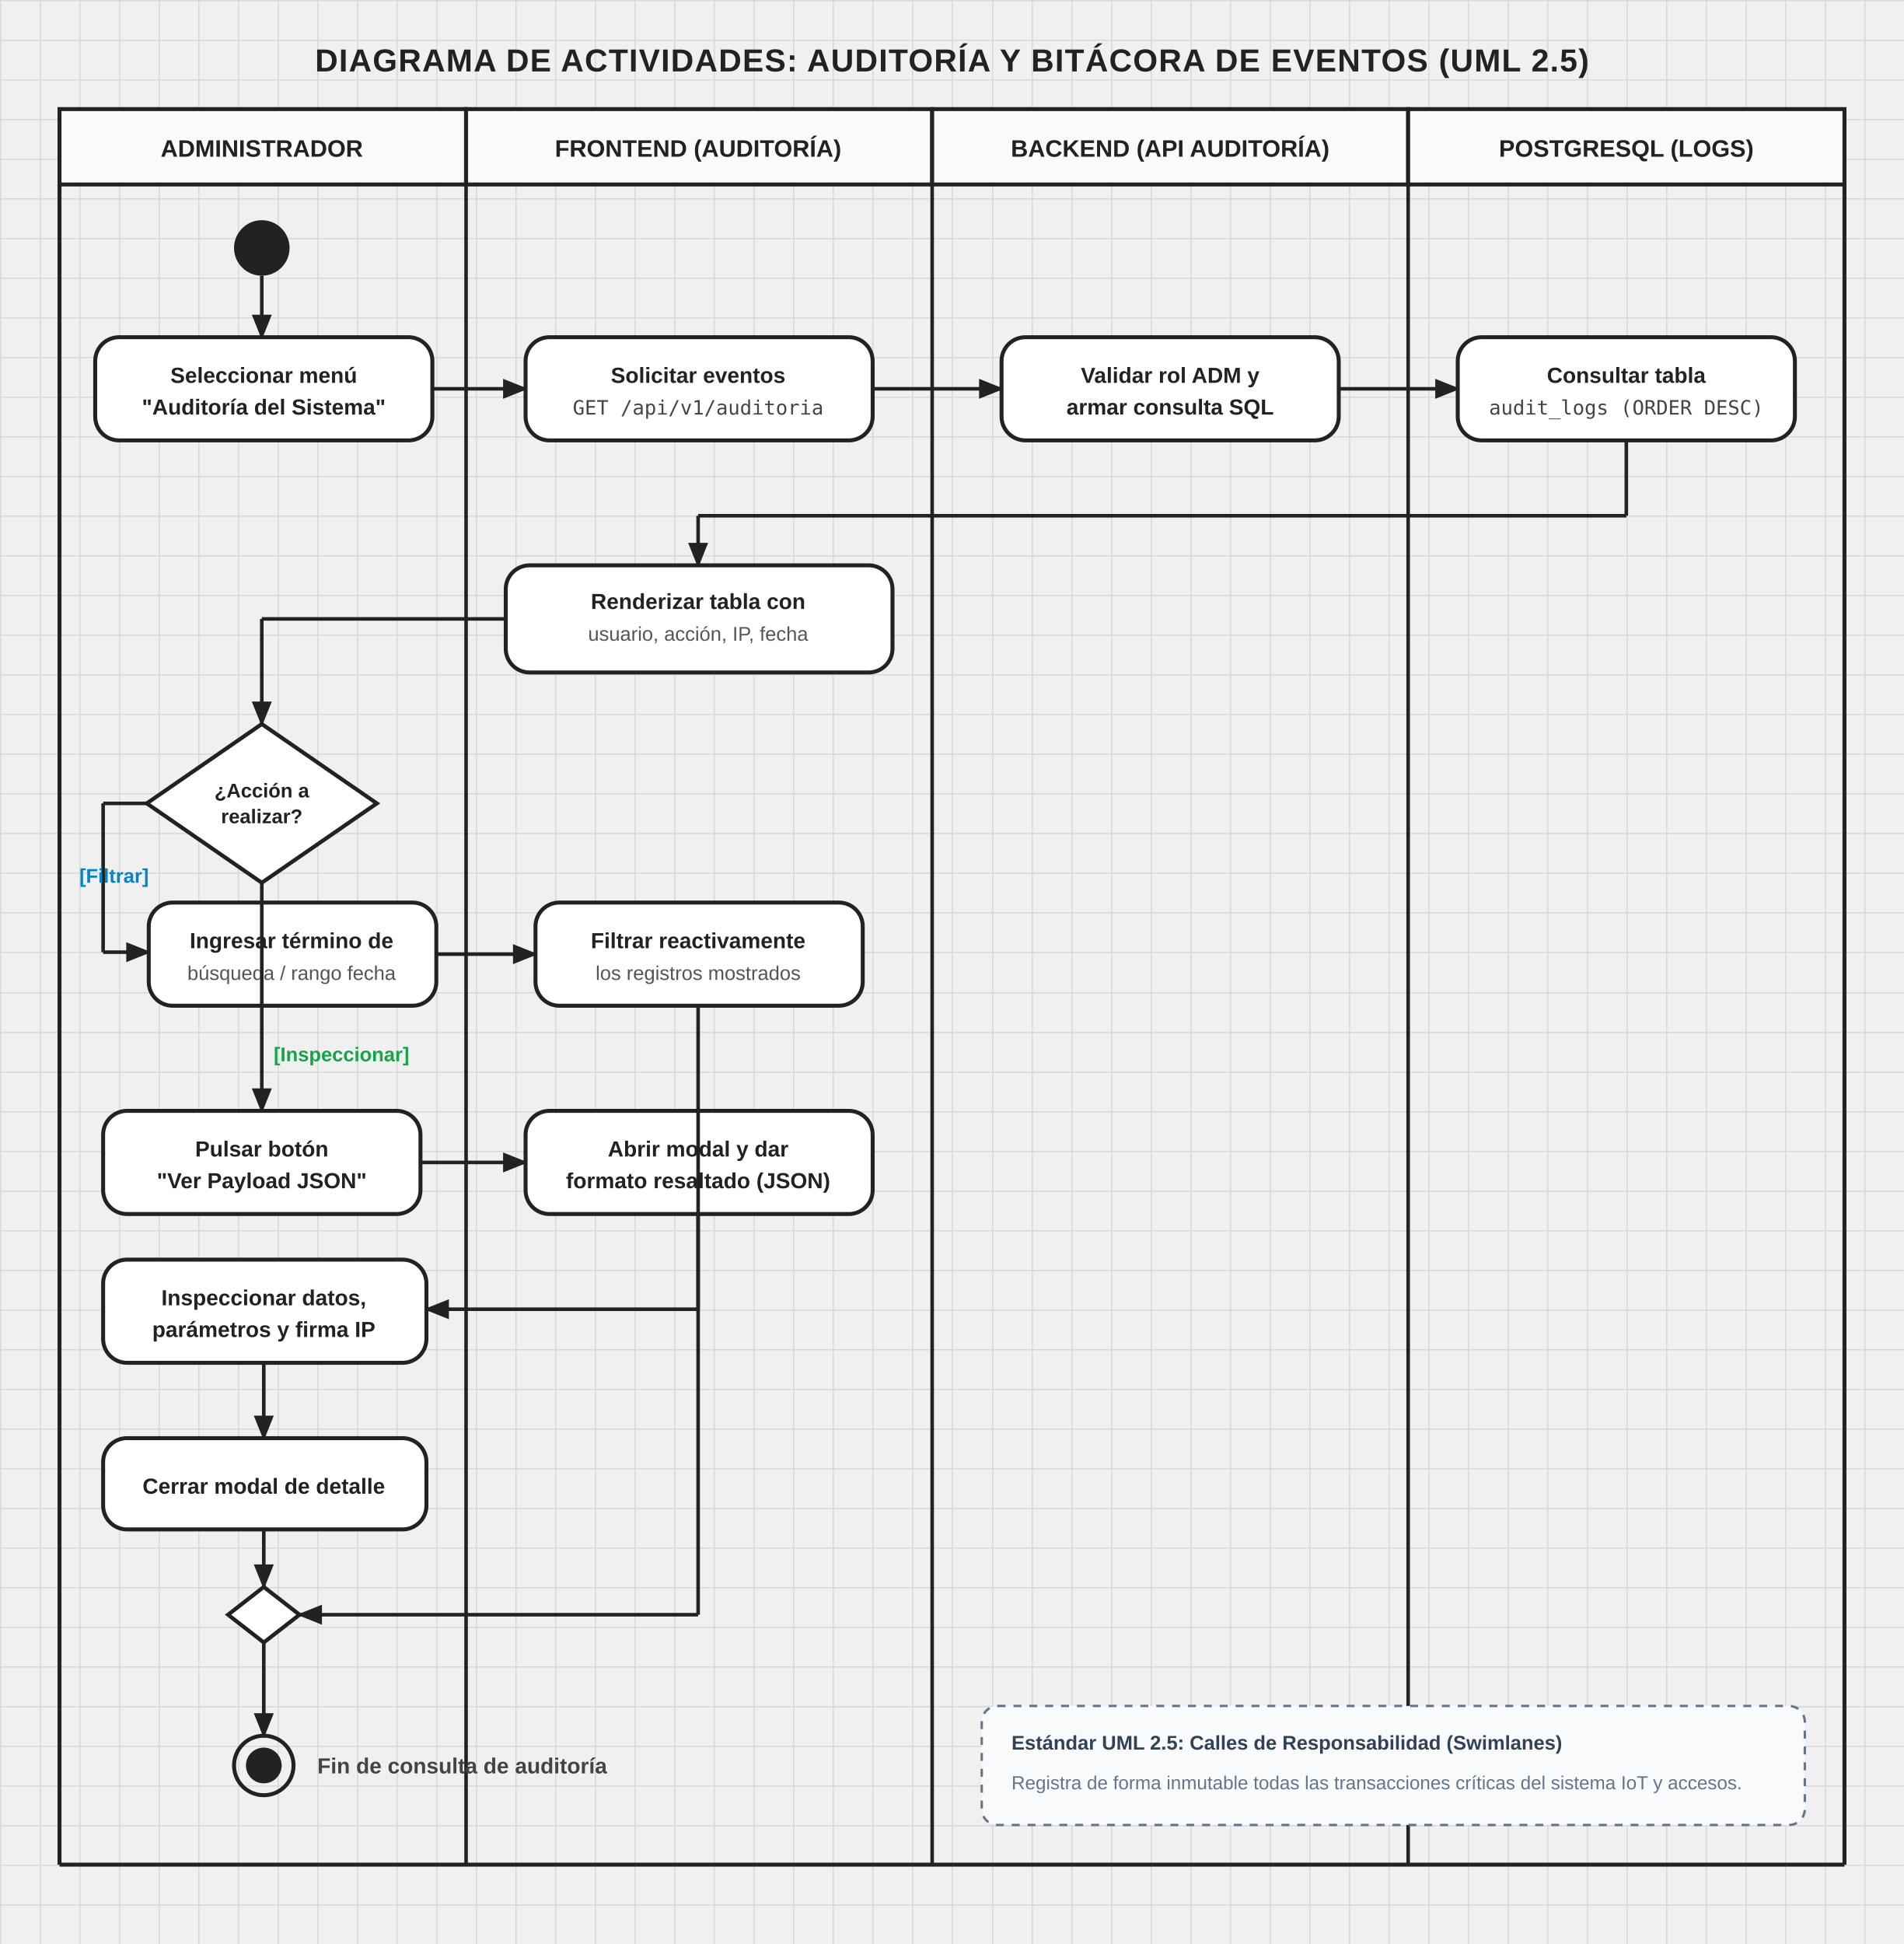
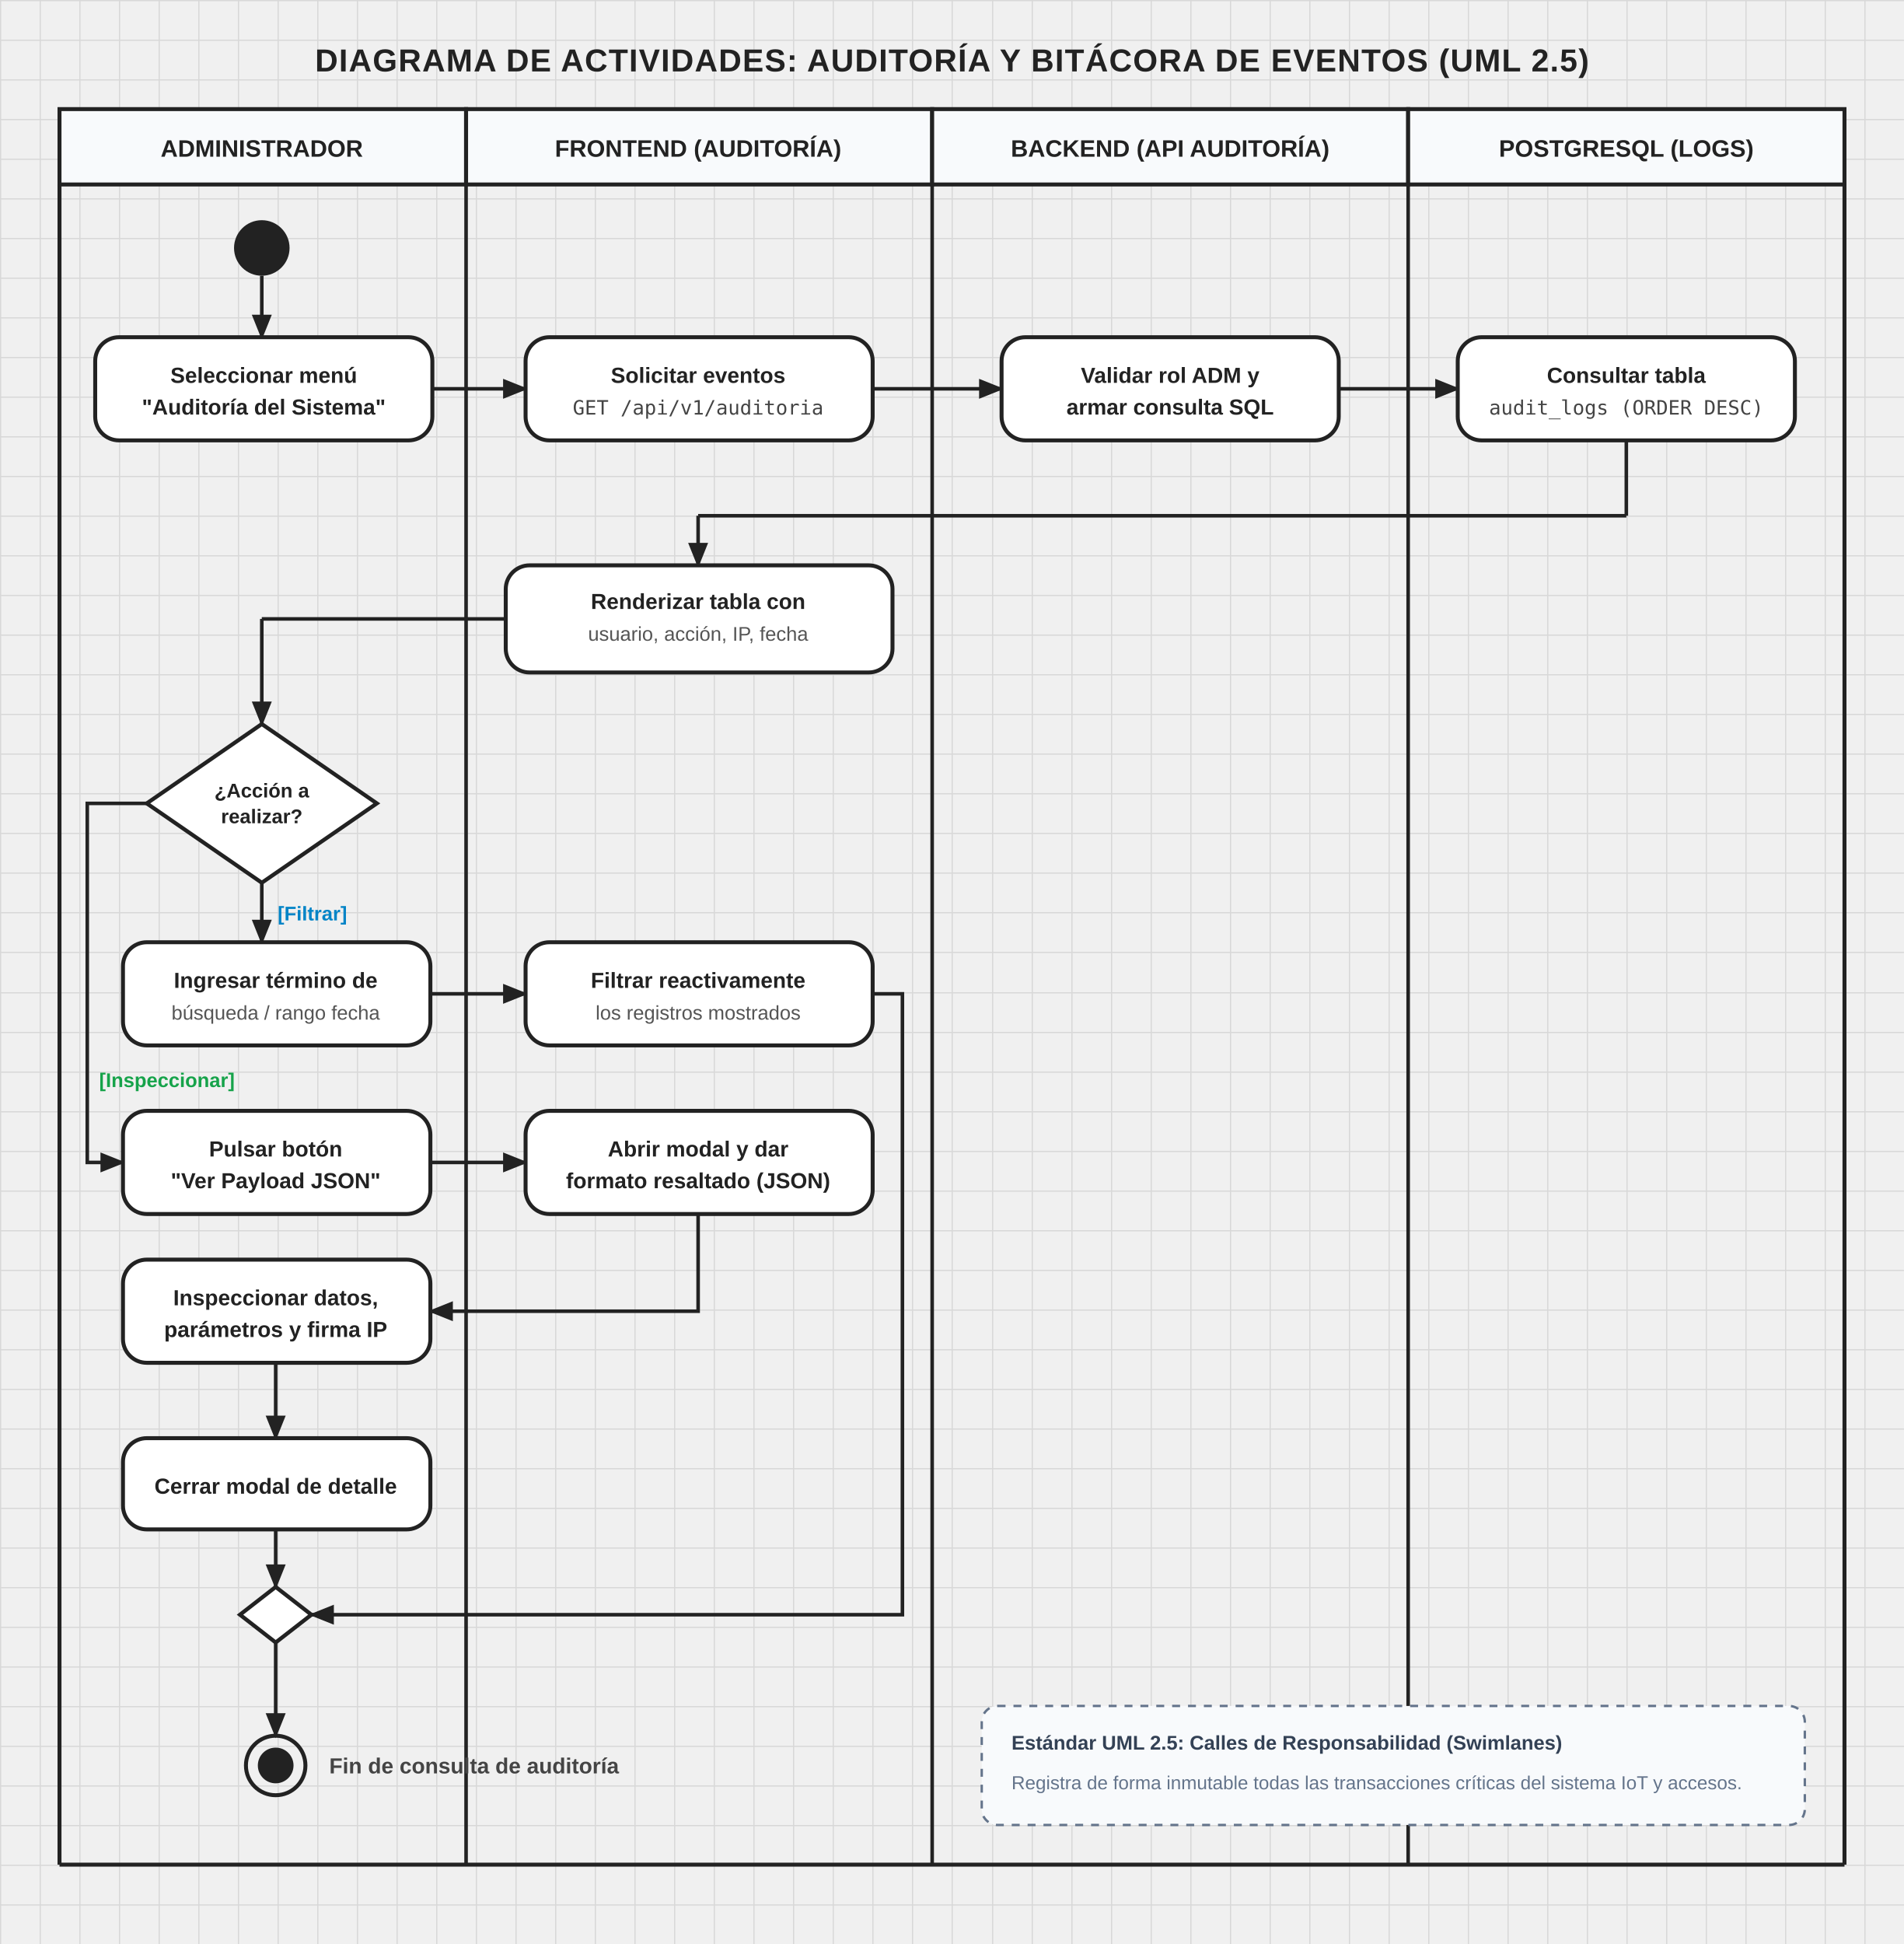
<svg xmlns="http://www.w3.org/2000/svg" viewBox="0 0 960 980" width="960" height="980" style="background:#ffffff; font-family:'Plus Jakarta Sans', Arial, sans-serif;">
  <defs>
    <pattern id="grid" width="20" height="20" patternUnits="userSpaceOnUse">
      <path d="M 20 0 L 0 0 0 20" fill="none" stroke="#ebebeb" stroke-width="0.8" />
      <path d="M 100 0 L 0 0 0 100" fill="none" stroke="#d8d8d8" stroke-width="1.2" />
    </pattern>
    <marker id="arrow" viewBox="0 0 10 10" refX="9" refY="5" markerWidth="7" markerHeight="7" orient="auto-start-reverse">
      <path d="M 0 1 L 10 5 L 0 9 z" fill="#222222" />
    </marker>
  </defs>
  <rect id="bgRect" width="100%" height="100%" fill="url(#grid)" />
  <text x="480" y="36" text-anchor="middle" font-size="16" font-weight="800" fill="#222222" letter-spacing="0.5">
    DIAGRAMA DE ACTIVIDADES: AUDITORÍA Y BITÁCORA DE EVENTOS (UML 2.5)
  </text>
  <g id="swimlanes-headers">
    <rect x="30" y="55" width="205" height="38" fill="#f8fafc" stroke="#222222" stroke-width="2" />
    <text x="132" y="79" text-anchor="middle" font-size="12" font-weight="800" fill="#222222">ADMINISTRADOR</text>
    <rect x="235" y="55" width="235" height="38" fill="#f8fafc" stroke="#222222" stroke-width="2" />
    <text x="352" y="79" text-anchor="middle" font-size="12" font-weight="800" fill="#222222">FRONTEND (AUDITORÍA)</text>
    <rect x="470" y="55" width="240" height="38" fill="#f8fafc" stroke="#222222" stroke-width="2" />
    <text x="590" y="79" text-anchor="middle" font-size="12" font-weight="800" fill="#222222">BACKEND (API AUDITORÍA)</text>
    <rect x="710" y="55" width="220" height="38" fill="#f8fafc" stroke="#222222" stroke-width="2" />
    <text x="820" y="79" text-anchor="middle" font-size="12" font-weight="800" fill="#222222">POSTGRESQL (LOGS)</text>
  </g>
  <line x1="30" y1="93" x2="30" y2="940" stroke="#222222" stroke-width="2" />
  <line x1="235" y1="93" x2="235" y2="940" stroke="#222222" stroke-width="1.8" />
  <line x1="470" y1="93" x2="470" y2="940" stroke="#222222" stroke-width="1.8" />
  <line x1="710" y1="93" x2="710" y2="940" stroke="#222222" stroke-width="1.8" />
  <line x1="930" y1="93" x2="930" y2="940" stroke="#222222" stroke-width="2" />
  <line x1="30" y1="940" x2="930" y2="940" stroke="#222222" stroke-width="2" />
  <circle cx="132" cy="125" r="14" fill="#222222" />
  <line x1="132" y1="139" x2="132" y2="170" stroke="#222222" stroke-width="1.8" marker-end="url(#arrow)" />
  <g id="act-1">
    <rect x="48" y="170" width="170" height="52" rx="12" fill="#ffffff" stroke="#222222" stroke-width="2" />
    <text x="133" y="193" text-anchor="middle" font-size="11" font-weight="700" fill="#222222">Seleccionar menú</text>
    <text x="133" y="209" text-anchor="middle" font-size="11" font-weight="700" fill="#222222">"Auditoría del Sistema"</text>
  </g>
  <line x1="218" y1="196" x2="265" y2="196" stroke="#222222" stroke-width="1.8" marker-end="url(#arrow)" />
  <g id="act-2">
    <rect x="265" y="170" width="175" height="52" rx="12" fill="#ffffff" stroke="#222222" stroke-width="2" />
    <text x="352" y="193" text-anchor="middle" font-size="11" font-weight="700" fill="#222222">Solicitar eventos</text>
    <text x="352" y="209" text-anchor="middle" font-size="10" font-family="monospace" fill="#444444">GET /api/v1/auditoria</text>
  </g>
  <line x1="440" y1="196" x2="505" y2="196" stroke="#222222" stroke-width="1.8" marker-end="url(#arrow)" />
  <g id="act-3">
    <rect x="505" y="170" width="170" height="52" rx="12" fill="#ffffff" stroke="#222222" stroke-width="2" />
    <text x="590" y="193" text-anchor="middle" font-size="11" font-weight="700" fill="#222222">Validar rol ADM y</text>
    <text x="590" y="209" text-anchor="middle" font-size="11" font-weight="700" fill="#222222">armar consulta SQL</text>
  </g>
  <line x1="675" y1="196" x2="735" y2="196" stroke="#222222" stroke-width="1.8" marker-end="url(#arrow)" />
  <g id="act-4">
    <rect x="735" y="170" width="170" height="52" rx="12" fill="#ffffff" stroke="#222222" stroke-width="2" />
    <text x="820" y="193" text-anchor="middle" font-size="11" font-weight="700" fill="#222222">Consultar tabla</text>
    <text x="820" y="209" text-anchor="middle" font-size="10" font-family="monospace" fill="#444444">audit_logs (ORDER DESC)</text>
  </g>
  <line x1="820" y1="222" x2="820" y2="260" stroke="#222222" stroke-width="1.8" />
  <line x1="820" y1="260" x2="352" y2="260" stroke="#222222" stroke-width="1.8" />
  <line x1="352" y1="260" x2="352" y2="285" stroke="#222222" stroke-width="1.8" marker-end="url(#arrow)" />
  <g id="act-5">
    <rect x="255" y="285" width="195" height="54" rx="12" fill="#ffffff" stroke="#222222" stroke-width="2" />
    <text x="352" y="307" text-anchor="middle" font-size="11" font-weight="700" fill="#222222">Renderizar tabla con</text>
    <text x="352" y="323" text-anchor="middle" font-size="10" fill="#555555">usuario, acción, IP, fecha</text>
  </g>
  <line x1="255" y1="312" x2="132" y2="312" stroke="#222222" stroke-width="1.8" />
  <line x1="132" y1="312" x2="132" y2="365" stroke="#222222" stroke-width="1.8" marker-end="url(#arrow)" />
  <g id="decision-1">
    <polygon points="132,365 190,405 132,445 74,405" fill="#ffffff" stroke="#222222" stroke-width="2" />
    <text x="132" y="402" text-anchor="middle" font-size="10" font-weight="800" fill="#222222">¿Acción a</text>
    <text x="132" y="415" text-anchor="middle" font-size="10" font-weight="800" fill="#222222">realizar?</text>
  </g>
-   <line x1="74" y1="405" x2="52" y2="405" stroke="#222222" stroke-width="1.8" />
-   <line x1="52" y1="405" x2="52" y2="480" stroke="#222222" stroke-width="1.8" />
-   <line x1="52" y1="480" x2="75" y2="480" stroke="#222222" stroke-width="1.8" marker-end="url(#arrow)" />
-   <text x="40" y="445" font-size="10" font-weight="800" fill="#0284c7">[Filtrar]</text>
+   <line x1="132" y1="445" x2="132" y2="475" stroke="#222222" stroke-width="1.8" marker-end="url(#arrow)" />
+   <text x="140" y="464" font-size="10" font-weight="800" fill="#0284c7">[Filtrar]</text>
  <g id="act-filtrar">
-     <rect x="75" y="455" width="145" height="52" rx="12" fill="#ffffff" stroke="#222222" stroke-width="2" />
-     <text x="147" y="478" text-anchor="middle" font-size="11" font-weight="700" fill="#222222">Ingresar término de</text>
-     <text x="147" y="494" text-anchor="middle" font-size="10" fill="#555555">búsqueda / rango fecha</text>
+     <rect x="62" y="475" width="155" height="52" rx="12" fill="#ffffff" stroke="#222222" stroke-width="2" />
+     <text x="139" y="498" text-anchor="middle" font-size="11" font-weight="700" fill="#222222">Ingresar término de</text>
+     <text x="139" y="514" text-anchor="middle" font-size="10" fill="#555555">búsqueda / rango fecha</text>
  </g>
-   <line x1="220" y1="481" x2="270" y2="481" stroke="#222222" stroke-width="1.8" marker-end="url(#arrow)" />
+   <line x1="217" y1="501" x2="265" y2="501" stroke="#222222" stroke-width="1.8" marker-end="url(#arrow)" />
  <g id="act-aplica-filtro">
-     <rect x="270" y="455" width="165" height="52" rx="12" fill="#ffffff" stroke="#222222" stroke-width="2" />
-     <text x="352" y="478" text-anchor="middle" font-size="11" font-weight="700" fill="#222222">Filtrar reactivamente</text>
-     <text x="352" y="494" text-anchor="middle" font-size="10" fill="#555555">los registros mostrados</text>
+     <rect x="265" y="475" width="175" height="52" rx="12" fill="#ffffff" stroke="#222222" stroke-width="2" />
+     <text x="352" y="498" text-anchor="middle" font-size="11" font-weight="700" fill="#222222">Filtrar reactivamente</text>
+     <text x="352" y="514" text-anchor="middle" font-size="10" fill="#555555">los registros mostrados</text>
  </g>
-   <line x1="132" y1="445" x2="132" y2="560" stroke="#222222" stroke-width="1.8" marker-end="url(#arrow)" />
-   <text x="138" y="535" font-size="10" font-weight="800" fill="#16a34a">[Inspeccionar]</text>
+   <path d="M 74 405 L 44 405 L 44 586 L 62 586" fill="none" stroke="#222222" stroke-width="1.8" marker-end="url(#arrow)" />
+   <text x="50" y="548" font-size="10" font-weight="800" fill="#16a34a">[Inspeccionar]</text>
  <g id="act-ver-json">
-     <rect x="52" y="560" width="160" height="52" rx="12" fill="#ffffff" stroke="#222222" stroke-width="2" />
-     <text x="132" y="583" text-anchor="middle" font-size="11" font-weight="700" fill="#222222">Pulsar botón</text>
-     <text x="132" y="599" text-anchor="middle" font-size="11" font-weight="700" fill="#222222">"Ver Payload JSON"</text>
+     <rect x="62" y="560" width="155" height="52" rx="12" fill="#ffffff" stroke="#222222" stroke-width="2" />
+     <text x="139" y="583" text-anchor="middle" font-size="11" font-weight="700" fill="#222222">Pulsar botón</text>
+     <text x="139" y="599" text-anchor="middle" font-size="11" font-weight="700" fill="#222222">"Ver Payload JSON"</text>
  </g>
-   <line x1="212" y1="586" x2="265" y2="586" stroke="#222222" stroke-width="1.8" marker-end="url(#arrow)" />
+   <line x1="217" y1="586" x2="265" y2="586" stroke="#222222" stroke-width="1.8" marker-end="url(#arrow)" />
  <g id="act-modal-json">
    <rect x="265" y="560" width="175" height="52" rx="12" fill="#ffffff" stroke="#222222" stroke-width="2" />
    <text x="352" y="583" text-anchor="middle" font-size="11" font-weight="700" fill="#222222">Abrir modal y dar</text>
    <text x="352" y="599" text-anchor="middle" font-size="11" font-weight="700" fill="#222222">formato resaltado (JSON)</text>
  </g>
-   <line x1="352" y1="612" x2="352" y2="660" stroke="#222222" stroke-width="1.8" />
-   <line x1="352" y1="660" x2="215" y2="660" stroke="#222222" stroke-width="1.8" marker-end="url(#arrow)" />
+   <path d="M 352 612 L 352 661 L 217 661" fill="none" stroke="#222222" stroke-width="1.8" marker-end="url(#arrow)" />
  <g id="act-analizar-json">
-     <rect x="52" y="635" width="163" height="52" rx="12" fill="#ffffff" stroke="#222222" stroke-width="2" />
-     <text x="133" y="658" text-anchor="middle" font-size="11" font-weight="700" fill="#222222">Inspeccionar datos,</text>
-     <text x="133" y="674" text-anchor="middle" font-size="11" font-weight="700" fill="#222222">parámetros y firma IP</text>
+     <rect x="62" y="635" width="155" height="52" rx="12" fill="#ffffff" stroke="#222222" stroke-width="2" />
+     <text x="139" y="658" text-anchor="middle" font-size="11" font-weight="700" fill="#222222">Inspeccionar datos,</text>
+     <text x="139" y="674" text-anchor="middle" font-size="11" font-weight="700" fill="#222222">parámetros y firma IP</text>
  </g>
-   <line x1="133" y1="687" x2="133" y2="725" stroke="#222222" stroke-width="1.8" marker-end="url(#arrow)" />
+   <line x1="139" y1="687" x2="139" y2="725" stroke="#222222" stroke-width="1.8" marker-end="url(#arrow)" />
  <g id="act-cerrar-modal">
-     <rect x="52" y="725" width="163" height="46" rx="12" fill="#ffffff" stroke="#222222" stroke-width="2" />
-     <text x="133" y="753" text-anchor="middle" font-size="11" font-weight="700" fill="#222222">Cerrar modal de detalle</text>
+     <rect x="62" y="725" width="155" height="46" rx="12" fill="#ffffff" stroke="#222222" stroke-width="2" />
+     <text x="139" y="753" text-anchor="middle" font-size="11" font-weight="700" fill="#222222">Cerrar modal de detalle</text>
  </g>
  <g id="merge-node-1">
-     <polygon points="133,800 151,814 133,828 115,814" fill="#ffffff" stroke="#222222" stroke-width="2" />
+     <polygon points="139,800 157,814 139,828 121,814" fill="#ffffff" stroke="#222222" stroke-width="2" />
  </g>
-   <line x1="133" y1="771" x2="133" y2="800" stroke="#222222" stroke-width="1.8" marker-end="url(#arrow)" />
-   <line x1="352" y1="507" x2="352" y2="814" stroke="#222222" stroke-width="1.8" />
-   <line x1="352" y1="814" x2="151" y2="814" stroke="#222222" stroke-width="1.8" marker-end="url(#arrow)" />
-   <line x1="133" y1="828" x2="133" y2="875" stroke="#222222" stroke-width="1.8" marker-end="url(#arrow)" />
+   <line x1="139" y1="771" x2="139" y2="800" stroke="#222222" stroke-width="1.8" marker-end="url(#arrow)" />
+   <path d="M 440 501 L 455 501 L 455 814 L 157 814" fill="none" stroke="#222222" stroke-width="1.8" marker-end="url(#arrow)" />
+   <line x1="139" y1="828" x2="139" y2="875" stroke="#222222" stroke-width="1.8" marker-end="url(#arrow)" />
  <g id="nodo-final">
-     <circle cx="133" cy="890" r="15" fill="none" stroke="#222222" stroke-width="2" />
-     <circle cx="133" cy="890" r="9" fill="#222222" />
+     <circle cx="139" cy="890" r="15" fill="none" stroke="#222222" stroke-width="2" />
+     <circle cx="139" cy="890" r="9" fill="#222222" />
  </g>
-   <text x="160" y="894" font-size="11" font-weight="700" fill="#444444">Fin de consulta de auditoría</text>
+   <text x="166" y="894" font-size="11" font-weight="700" fill="#444444">Fin de consulta de auditoría</text>
  <g id="nota-uml">
    <rect x="495" y="860" width="415" height="60" rx="8" fill="#f8fafc" stroke="#64748b" stroke-width="1.2" stroke-dasharray="4 4" />
    <text x="510" y="882" font-size="10" font-weight="700" fill="#334155">Estándar UML 2.5: Calles de Responsabilidad (Swimlanes)</text>
    <text x="510" y="902" font-size="9.5" fill="#64748b">Registra de forma inmutable todas las transacciones críticas del sistema IoT y accesos.</text>
  </g>
</svg>
